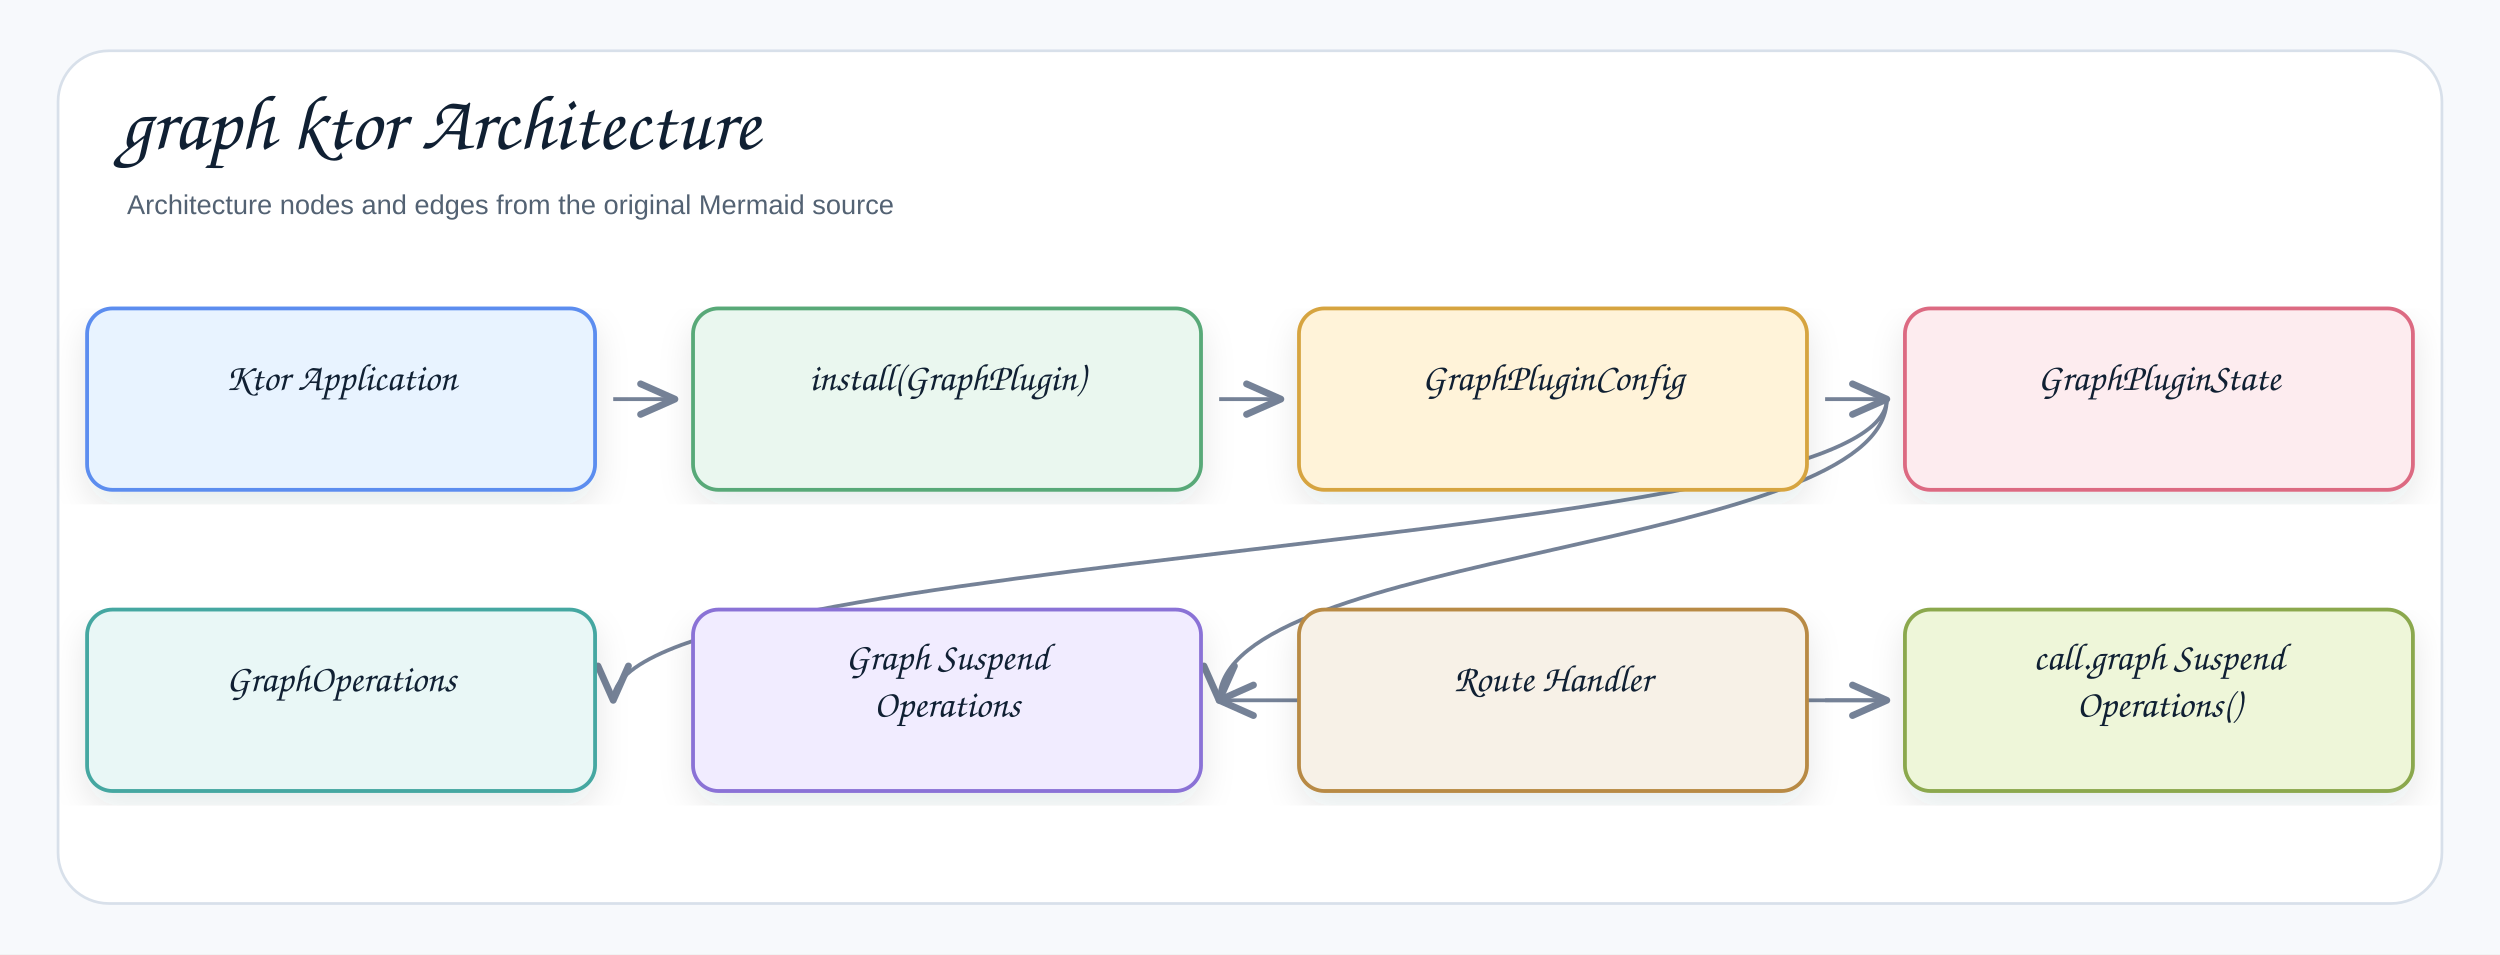
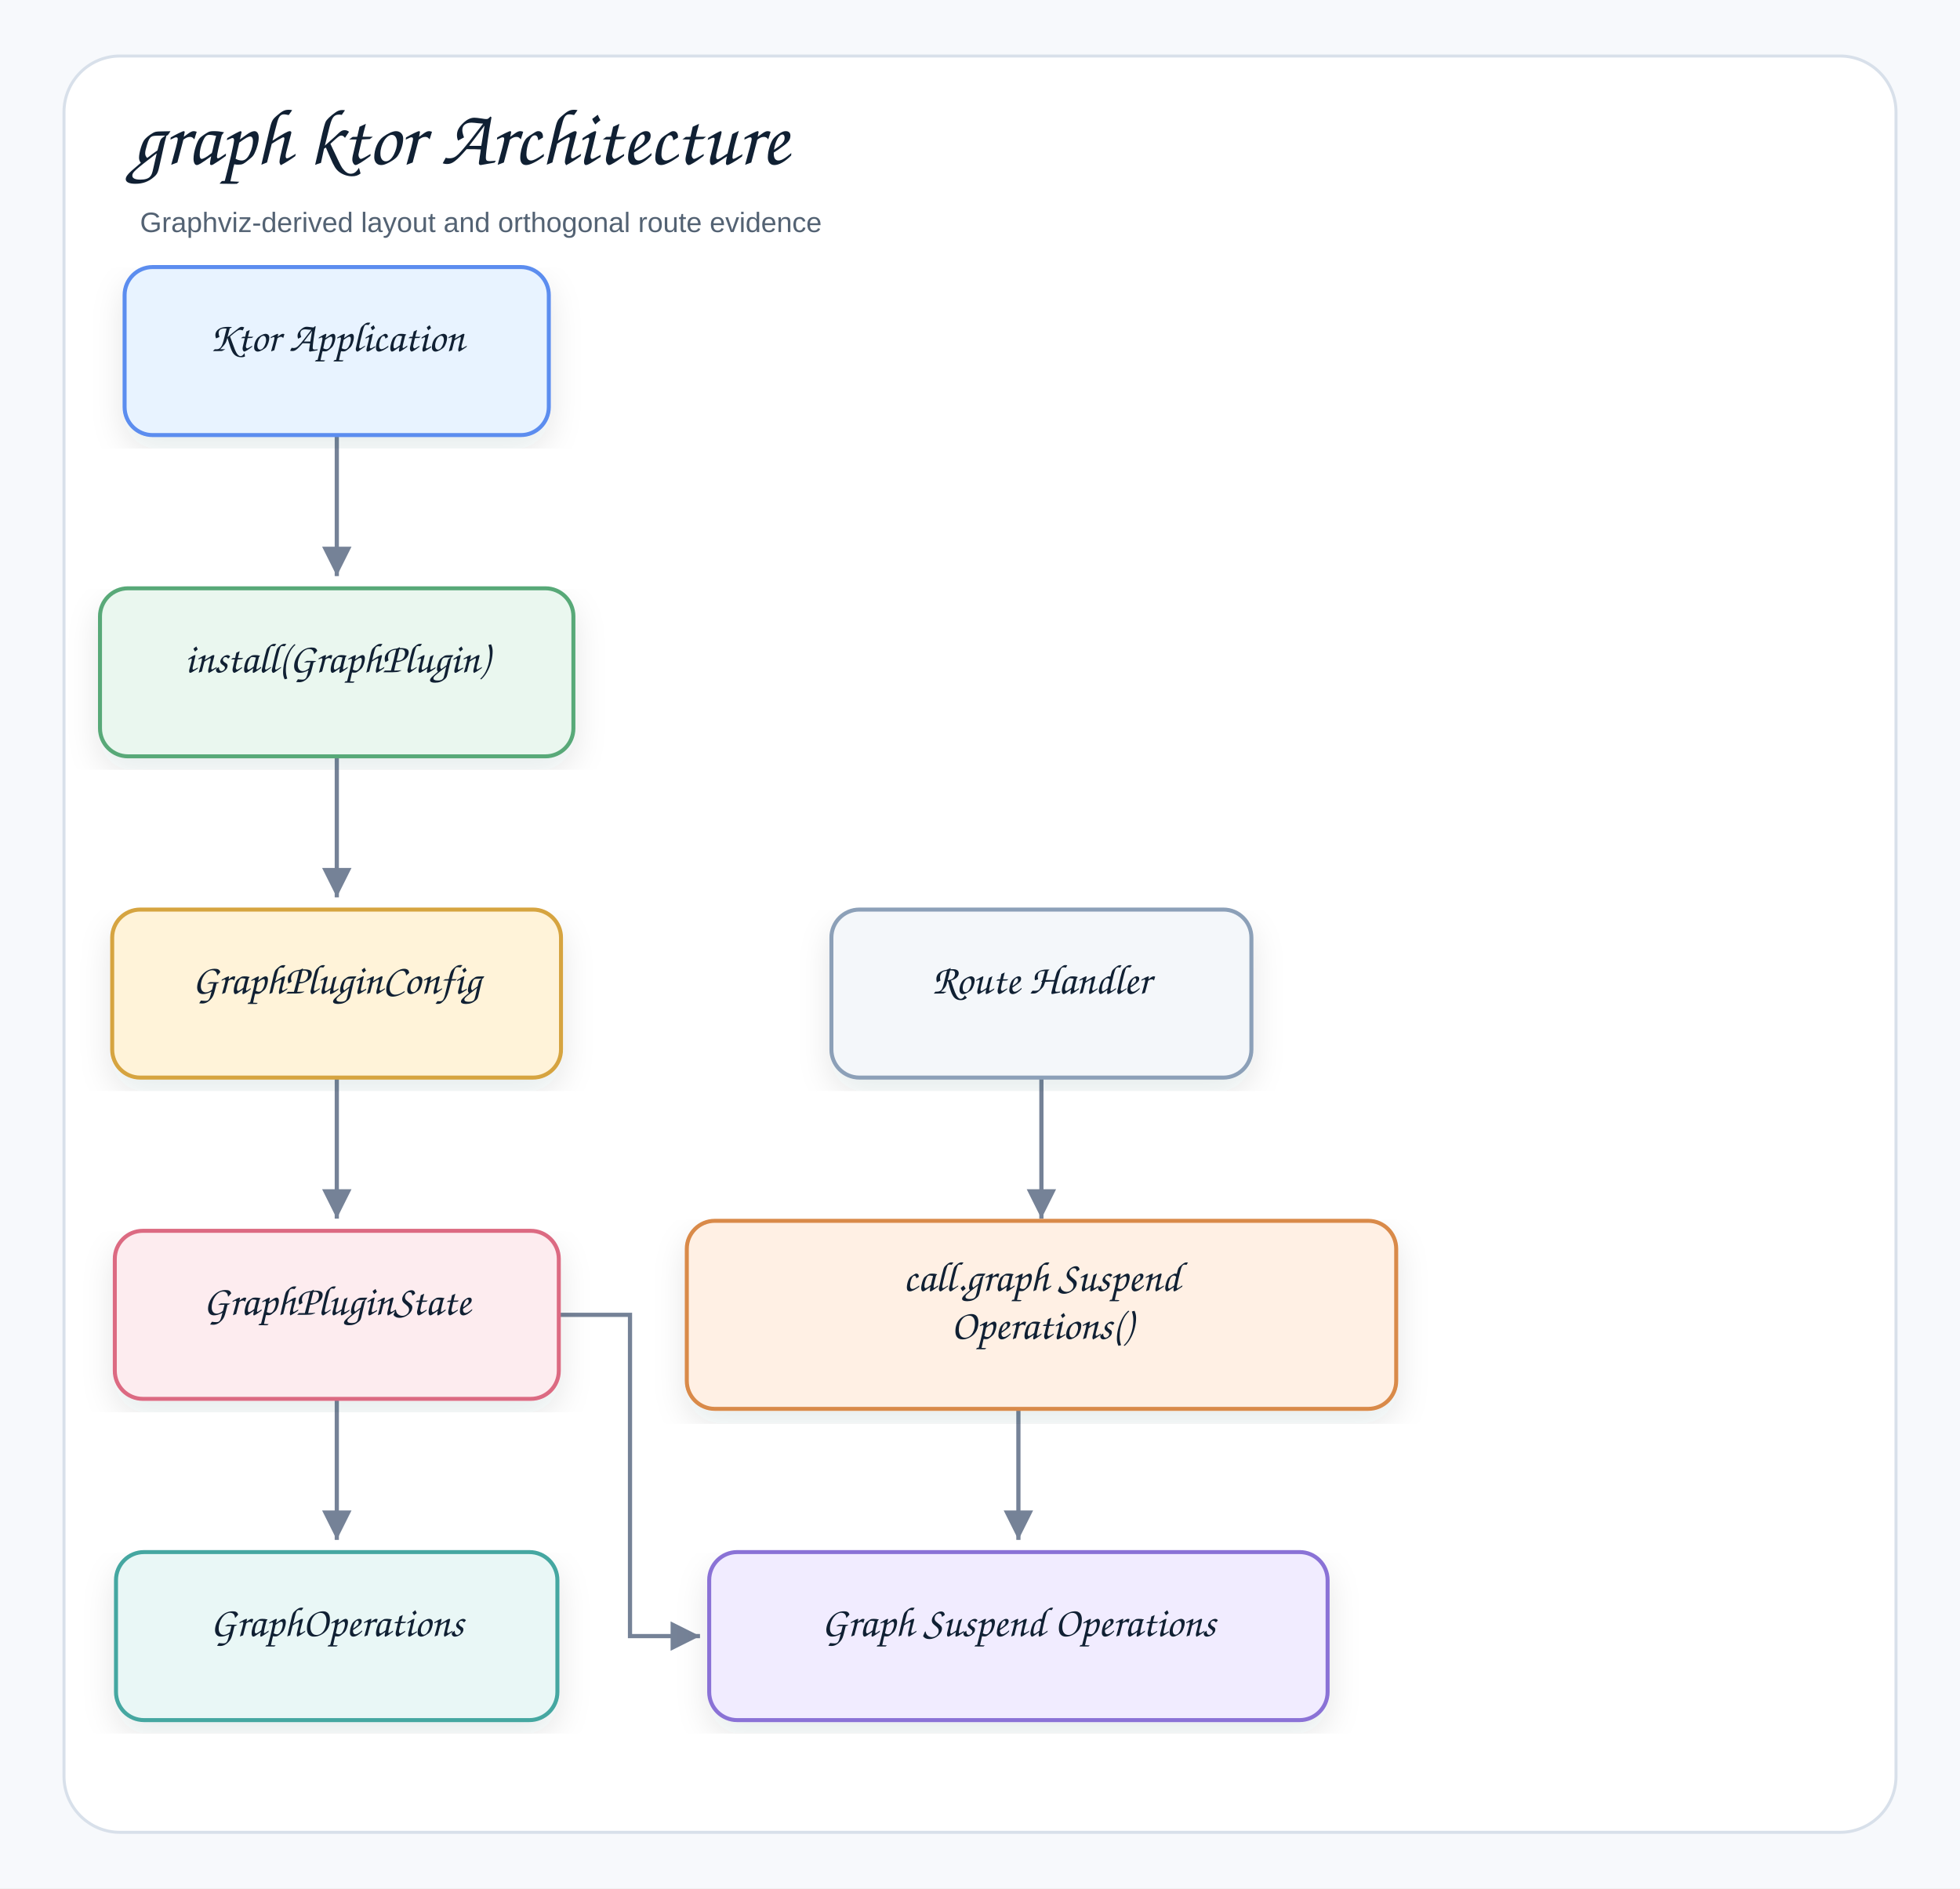
- <svg xmlns="http://www.w3.org/2000/svg" width="1378" height="526" viewBox="0 0 1378 526" role="img" aria-label="graph ktor Architecture">
+ <svg xmlns="http://www.w3.org/2000/svg" width="980" height="944" viewBox="0 0 980 944" role="img" aria-label="graph ktor Architecture">
  <defs>
    <filter id="shadow" x="-8%" y="-8%" width="116%" height="116%">
-       <feDropShadow dx="0" dy="8" stdDeviation="9" flood-color="#1f2937" flood-opacity="0.10" />
+       <feDropShadow dx="0" dy="7" stdDeviation="8" flood-color="#1f2937" flood-opacity="0.10" />
    </filter>
-     <marker id="openArrow" markerWidth="12" markerHeight="10" refX="10" refY="5" orient="auto" markerUnits="strokeWidth">
-       <path d="M 1 1 L 10 5 L 1 9" fill="none" stroke="#758297" stroke-width="1.8" stroke-linecap="round" stroke-linejoin="round" />
-     </marker>
-     <marker id="inherit" markerWidth="14" markerHeight="12" refX="12" refY="6" orient="auto" markerUnits="strokeWidth">
-       <path d="M 0 1 L 12 6 L 0 11 Z" fill="#ffffff" stroke="#758297" stroke-width="1.8" />
+     <marker id="arrow" markerWidth="9" markerHeight="9" refX="8" refY="4.5" orient="auto" markerUnits="strokeWidth">
+       <path d="M1,1 L8,4.5 L1,8 Z" fill="#758297" />
    </marker>
    <style>
    .canvas{fill:#f7f9fc}.frame{fill:#fff;stroke:#d8e0ea;stroke-width:1.5}
-     .title{font-family:"Architects Daughter","Comic Sans MS","Comic Sans",cursive;font-size:43px;font-weight:400;fill:#102033}
-     .subtitle{font-family:"Comic Sans MS","Comic Sans","Comic Neue",Arial,sans-serif;font-size:15px;font-weight:400;fill:#536273}
-     .label{font-family:"Architects Daughter","Comic Sans MS","Comic Sans",cursive;font-size:25px;font-weight:400;fill:#102033}
-     .smallLabel{font-family:"Architects Daughter","Comic Sans MS","Comic Sans",cursive;font-size:21px;font-weight:400;fill:#102033}
-     .mono{font-family:"Comic Sans MS","Comic Sans","Comic Neue",Arial,sans-serif;font-size:12px;font-weight:400;fill:#102033}
+     .title{font-family:"Architects Daughter","Comic Sans MS","Comic Sans",cursive;font-size:40px;font-weight:400;fill:#102033}
+     .subtitle{font-family:"Comic Sans MS","Comic Sans","Comic Neue",Arial,sans-serif;font-size:14px;font-weight:400;fill:#536273}
+     .label{font-family:"Architects Daughter","Comic Sans MS","Comic Sans",cursive;font-size:21px;font-weight:400;fill:#102033}
    .small{font-family:"Comic Sans MS","Comic Sans","Comic Neue",Arial,sans-serif;font-size:12px;font-weight:400;fill:#536273}
    .strong{font-family:"Comic Sans MS","Comic Sans","Comic Neue",Arial,sans-serif;font-size:13px;font-weight:400;fill:#102033}
-     .card{stroke-width:2.1;filter:url(#shadow)}.compartment{stroke-width:1.5;fill:none}
-     .line{stroke:#758297;stroke-width:2.1;fill:none;marker-end:url(#openArrow)}
-     .plainLine{stroke:#758297;stroke-width:2.1;fill:none}
-     .dashed{stroke:#758297;stroke-width:2.1;stroke-dasharray:7 6;fill:none;marker-end:url(#openArrow)}
-     .inheritLine{stroke:#758297;stroke-width:2.2;fill:none;marker-end:url(#inherit)}
-     .implLine{stroke:#758297;stroke-width:2.2;stroke-dasharray:8 7;fill:none;marker-end:url(#inherit)}
+     .card{stroke-width:2.0;filter:url(#shadow)}
+     .line{stroke:#758297;stroke-width:2.1;fill:none;marker-end:url(#arrow)}
+     .dashed{stroke:#758297;stroke-width:2.1;stroke-dasharray:7 6;fill:none;marker-end:url(#arrow)}
+     .lifeline{stroke:#b7c2d1;stroke-width:1.8;stroke-dasharray:9 9}
  </style>
  </defs>
-   <rect class="canvas" width="1378" height="526" />
-   <rect class="frame" x="32" y="28" width="1314" height="470" rx="28" />
+   <rect class="canvas" width="980" height="944" />
+   <rect class="frame" x="32" y="28" width="916" height="888" rx="28" />
  <text class="title" x="66" y="82">graph ktor Architecture</text>
-   <text class="subtitle" x="70" y="118">Architecture nodes and edges from the original Mermaid source</text>
-   <path class="line" d="M1040 386 C1040 386 672 386 672 386" />
-   <path class="line" d="M1006 386 C1006 386 1040 386 1040 386" />
-   <path class="line" d="M1040 220 C1040 303 672 303 672 386" />
-   <path class="line" d="M1040 220 C1040 303 338 303 338 386" />
-   <path class="line" d="M1006 220 C1006 220 1040 220 1040 220" />
-   <path class="line" d="M672 220 C672 220 706 220 706 220" />
-   <path class="line" d="M338 220 C338 220 372 220 372 220" />
-   <g transform="translate(48,170)">
-     <rect class="card" x="0" y="0" width="280" height="100" rx="14" fill="#E8F3FF" stroke="#5B8DEF" />
-     <text class="smallLabel" x="140" y="45" text-anchor="middle">Ktor Application</text>
+   <text class="subtitle" x="70" y="116">Graphviz-derived layout and orthogonal route evidence</text>
+   <path class="line" d="M168.4 205.7 L168.4 205.7 L168.4 288.0 L168.4 288.0" />
+   <path class="line" d="M168.4 366.3 L168.4 366.3 L168.4 448.6 L168.4 448.6" />
+   <path class="line" d="M168.4 526.9 L168.4 526.9 L168.4 609.2 L168.4 609.2" />
+   <path class="line" d="M168.4 687.5 L168.4 687.5 L168.4 769.8 L168.4 769.8" />
+   <path class="line" d="M265.4 657.3 L292.7 657.3 L315.0 657.3 L315.0 657.3 L315.0 657.3 L315.0 817.9 L315.0 817.9 L315.0 817.9 L350.0 817.9 L350.0 817.9" />
+   <path class="line" d="M520.7 526.9 L520.7 526.9 L520.7 609.2 L520.7 609.2" />
+   <path class="line" d="M509.2 687.5 L509.2 687.5 L509.2 769.8 L509.2 769.8" />
+   <g transform="translate(62.3,133.5)">
+     <rect class="card" x="0" y="0" width="212.1" height="84.0" rx="14" fill="#E8F3FF" stroke="#5B8DEF" />
+     <text class="label" x="106.1" y="42.0" text-anchor="middle">Ktor Application</text>
  </g>
-   <g transform="translate(382,170)">
-     <rect class="card" x="0" y="0" width="280" height="100" rx="14" fill="#EAF7EF" stroke="#58A978" />
-     <text class="smallLabel" x="140" y="45" text-anchor="middle">install(GraphPlugin)</text>
+   <g transform="translate(50.0,294.1)">
+     <rect class="card" x="0" y="0" width="236.7" height="84.0" rx="14" fill="#EAF7EF" stroke="#58A978" />
+     <text class="label" x="118.4" y="42.0" text-anchor="middle">install(GraphPlugin)</text>
  </g>
-   <g transform="translate(716,170)">
-     <rect class="card" x="0" y="0" width="280" height="100" rx="14" fill="#FFF3D9" stroke="#D6A441" />
-     <text class="smallLabel" x="140" y="45" text-anchor="middle">GraphPluginConfig</text>
+   <g transform="translate(56.1,454.7)">
+     <rect class="card" x="0" y="0" width="224.4" height="84.0" rx="14" fill="#FFF3D9" stroke="#D6A441" />
+     <text class="label" x="112.2" y="42.0" text-anchor="middle">GraphPluginConfig</text>
  </g>
-   <g transform="translate(1050,170)">
-     <rect class="card" x="0" y="0" width="280" height="100" rx="14" fill="#FDECEF" stroke="#DC6B82" />
-     <text class="smallLabel" x="140" y="45" text-anchor="middle">GraphPluginState</text>
+   <g transform="translate(57.4,615.3)">
+     <rect class="card" x="0" y="0" width="222.0" height="84.0" rx="14" fill="#FDECEF" stroke="#DC6B82" />
+     <text class="label" x="111.0" y="42.0" text-anchor="middle">GraphPluginState</text>
  </g>
-   <g transform="translate(48,336)">
-     <rect class="card" x="0" y="0" width="280" height="100" rx="14" fill="#E9F7F6" stroke="#45A7A1" />
-     <text class="smallLabel" x="140" y="45" text-anchor="middle">GraphOperations</text>
+   <g transform="translate(58.0,775.9)">
+     <rect class="card" x="0" y="0" width="220.7" height="84.0" rx="14" fill="#E9F7F6" stroke="#45A7A1" />
+     <text class="label" x="110.4" y="42.0" text-anchor="middle">GraphOperations</text>
  </g>
-   <g transform="translate(382,336)">
-     <rect class="card" x="0" y="0" width="280" height="100" rx="14" fill="#F1ECFF" stroke="#8A72D6" />
-     <text class="smallLabel" x="140" y="33" text-anchor="middle">Graph Suspend</text>
-     <text class="smallLabel" x="140" y="59" text-anchor="middle">Operations</text>
+   <g transform="translate(354.6,775.9)">
+     <rect class="card" x="0" y="0" width="309.2" height="84.0" rx="14" fill="#F1ECFF" stroke="#8A72D6" />
+     <text class="label" x="154.6" y="42.0" text-anchor="middle">Graph Suspend Operations</text>
  </g>
-   <g transform="translate(716,336)">
-     <rect class="card" x="0" y="0" width="280" height="100" rx="14" fill="#F7F1E7" stroke="#B88A44" />
-     <text class="smallLabel" x="140" y="45" text-anchor="middle">Route Handler</text>
+   <g transform="translate(415.7,454.7)">
+     <rect class="card" x="0" y="0" width="210.0" height="84.0" rx="14" fill="#F4F7FA" stroke="#8CA0B8" />
+     <text class="label" x="105.0" y="42.0" text-anchor="middle">Route Handler</text>
  </g>
-   <g transform="translate(1050,336)">
-     <rect class="card" x="0" y="0" width="280" height="100" rx="14" fill="#EEF6D9" stroke="#8BA84D" />
-     <text class="smallLabel" x="140" y="33" text-anchor="middle">call.graph Suspend</text>
-     <text class="smallLabel" x="140" y="59" text-anchor="middle">Operations()</text>
+   <g transform="translate(343.4,610.3)">
+     <rect class="card" x="0" y="0" width="354.7" height="94.0" rx="14" fill="#FFF0E4" stroke="#D98A4A" />
+     <text class="label" x="177.4" y="35.0" text-anchor="middle">call.graph Suspend</text>
+     <text class="label" x="177.4" y="59.0" text-anchor="middle">Operations()</text>
  </g>
</svg>
